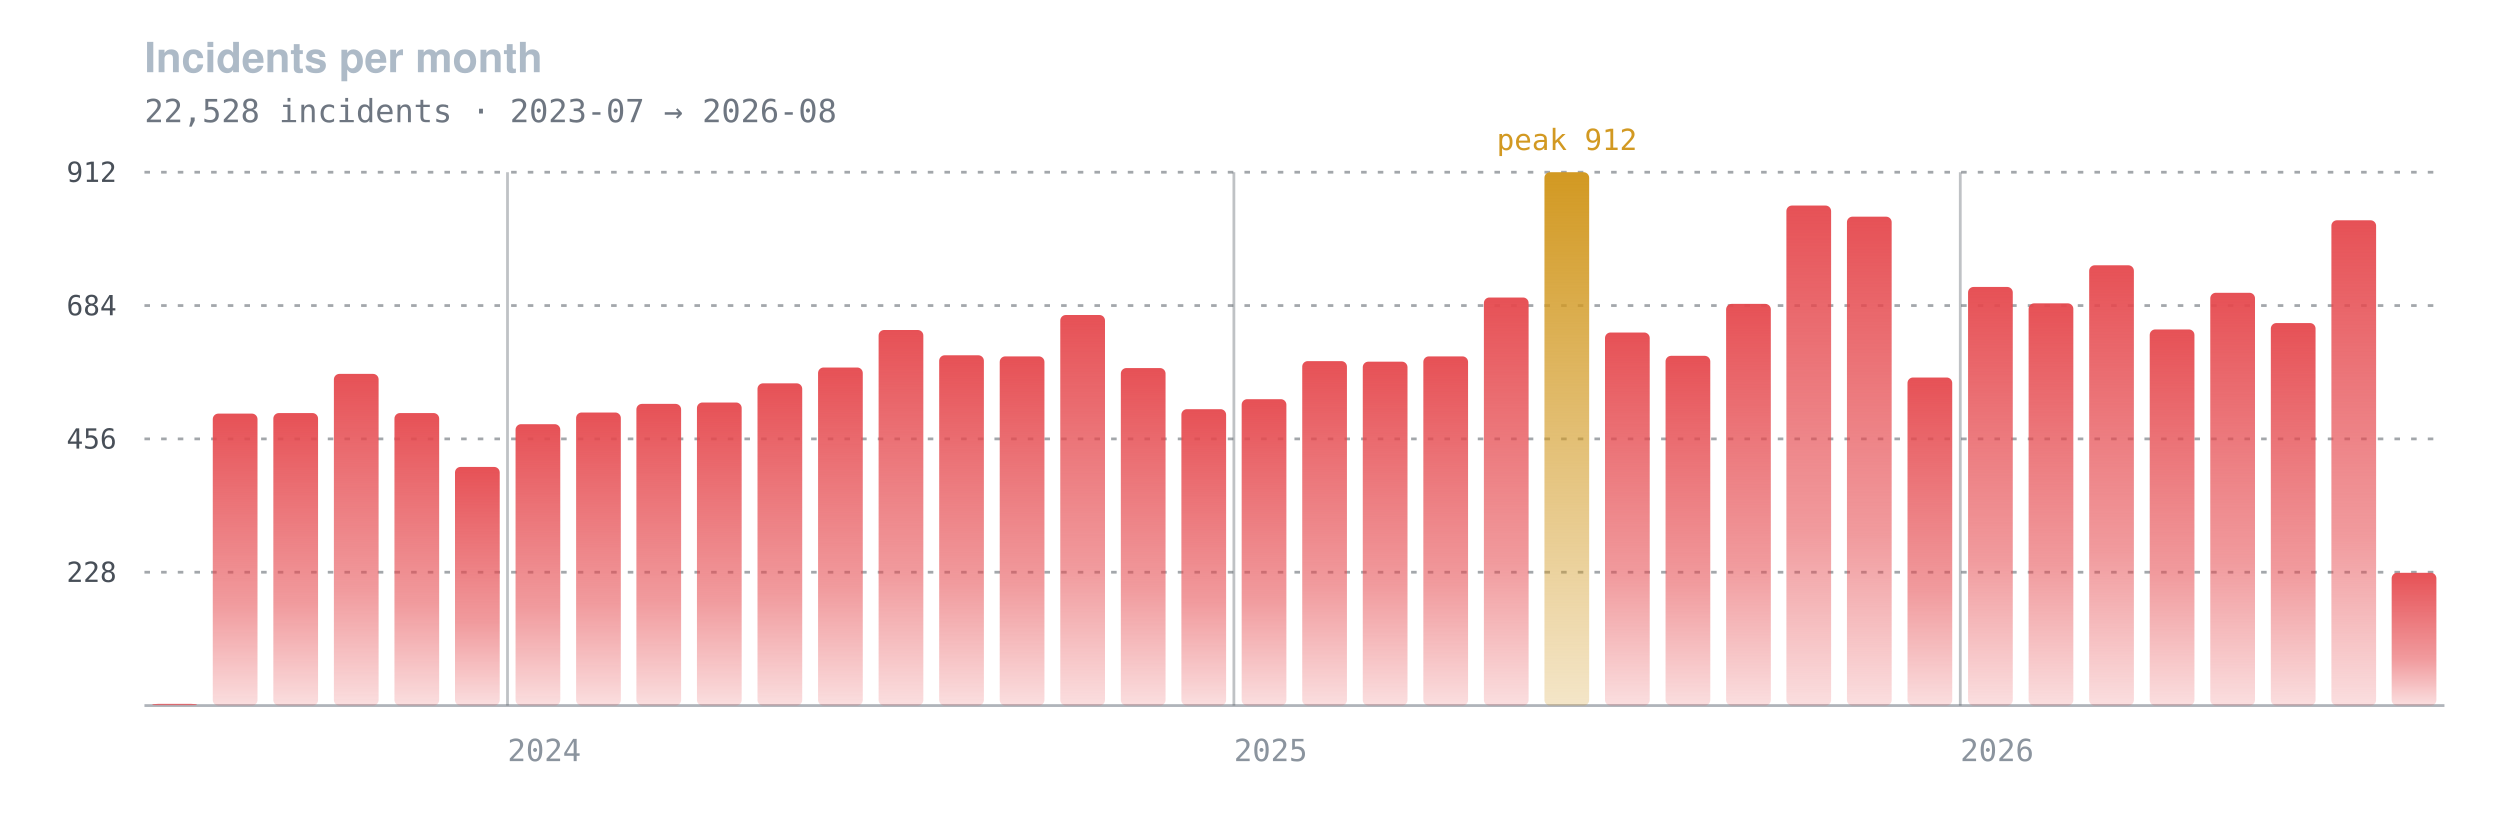
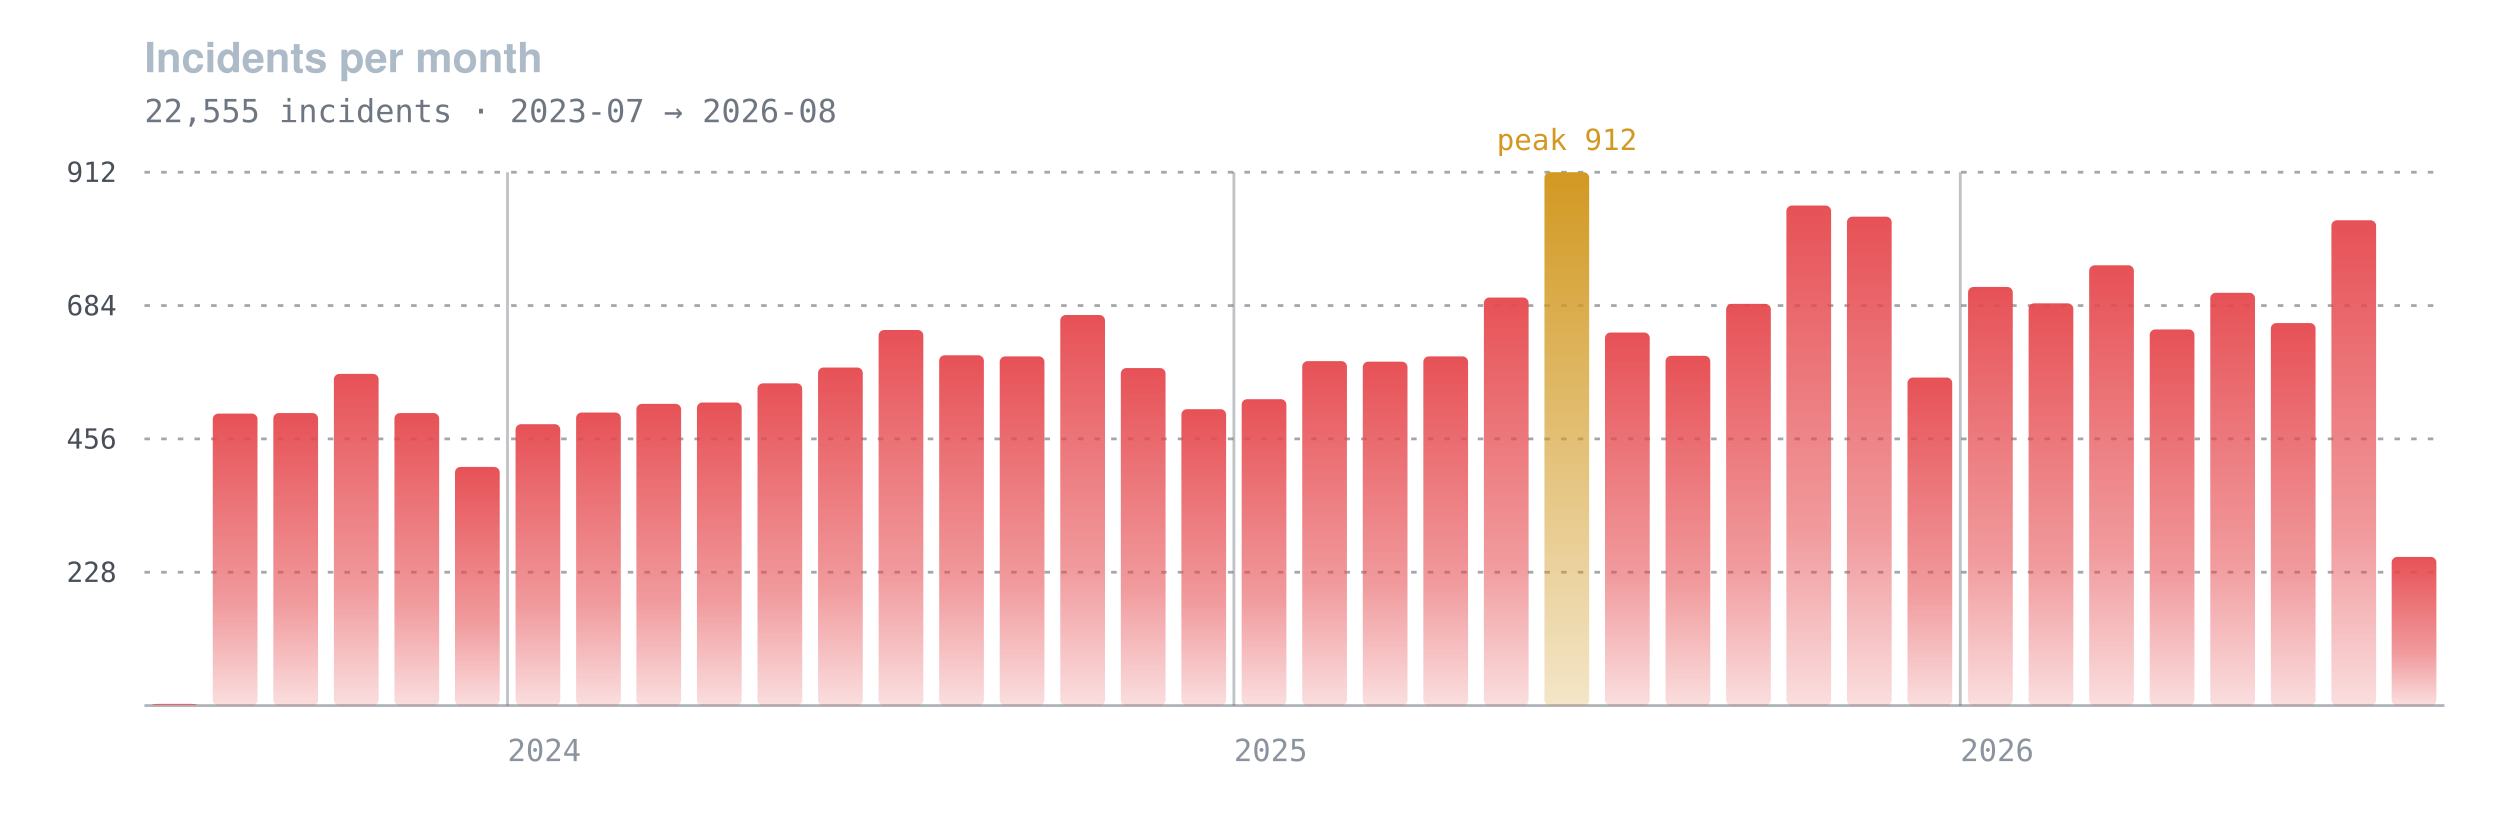
<svg xmlns="http://www.w3.org/2000/svg" viewBox="0 0 900 300" width="900" height="300" role="img">
  <defs>
    <linearGradient id="bg" x1="0" y1="0" x2="0" y2="1">
      <stop offset="0%" stop-color="#e5484d" stop-opacity="0.95" />
      <stop offset="65%" stop-color="#e5484d" stop-opacity="0.55" />
      <stop offset="100%" stop-color="#e5484d" stop-opacity="0.18" />
    </linearGradient>
    <linearGradient id="pk" x1="0" y1="0" x2="0" y2="1">
      <stop offset="0%" stop-color="#d29922" stop-opacity="1" />
      <stop offset="100%" stop-color="#d29922" stop-opacity="0.25" />
    </linearGradient>
  </defs>
  <text x="52" y="26" fill="#adbac7" font-size="15" font-family="-apple-system,BlinkMacSystemFont,Segoe UI,Helvetica,Arial,sans-serif" font-weight="600">Incidents per month</text>
-   <text x="52" y="44" fill="#6e7681" font-size="11.5" font-family="ui-monospace,SFMono-Regular,Menlo,Consolas,monospace">22,528 incidents · 2023-07 → 2026-08</text>
+   <text x="52" y="44" fill="#6e7681" font-size="11.5" font-family="ui-monospace,SFMono-Regular,Menlo,Consolas,monospace">22,555 incidents · 2023-07 → 2026-08</text>
  <line x1="52" y1="206.0" x2="880" y2="206.0" stroke="#484f58" stroke-width="1" stroke-dasharray="2 4" opacity="0.5" />
  <text x="42" y="209.5" fill="#484f58" font-size="10" font-family="ui-monospace,SFMono-Regular,Menlo,Consolas,monospace" text-anchor="end">228</text>
  <line x1="52" y1="158.0" x2="880" y2="158.0" stroke="#484f58" stroke-width="1" stroke-dasharray="2 4" opacity="0.5" />
  <text x="42" y="161.5" fill="#484f58" font-size="10" font-family="ui-monospace,SFMono-Regular,Menlo,Consolas,monospace" text-anchor="end">456</text>
  <line x1="52" y1="110.0" x2="880" y2="110.0" stroke="#484f58" stroke-width="1" stroke-dasharray="2 4" opacity="0.5" />
  <text x="42" y="113.5" fill="#484f58" font-size="10" font-family="ui-monospace,SFMono-Regular,Menlo,Consolas,monospace" text-anchor="end">684</text>
  <line x1="52" y1="62.0" x2="880" y2="62.0" stroke="#484f58" stroke-width="1" stroke-dasharray="2 4" opacity="0.5" />
  <text x="42" y="65.5" fill="#484f58" font-size="10" font-family="ui-monospace,SFMono-Regular,Menlo,Consolas,monospace" text-anchor="end">912</text>
  <line x1="52" y1="254" x2="880" y2="254" stroke="#6e7681" stroke-width="1" opacity="0.55" />
  <rect x="54.8" y="253.4" width="16.1" height="0.6" rx="2" fill="url(#bg)" />
  <rect x="76.6" y="148.9" width="16.1" height="105.1" rx="2" fill="url(#bg)" />
  <rect x="98.4" y="148.7" width="16.1" height="105.3" rx="2" fill="url(#bg)" />
  <rect x="120.2" y="134.6" width="16.1" height="119.4" rx="2" fill="url(#bg)" />
  <rect x="142.0" y="148.7" width="16.1" height="105.3" rx="2" fill="url(#bg)" />
  <rect x="163.8" y="168.1" width="16.1" height="85.9" rx="2" fill="url(#bg)" />
  <rect x="185.6" y="152.7" width="16.1" height="101.3" rx="2" fill="url(#bg)" />
  <line x1="182.7" y1="62" x2="182.7" y2="254" stroke="#484f58" stroke-width="1" opacity="0.35" />
  <text x="182.7" y="274" fill="#8b949e" font-size="11" font-family="ui-monospace,SFMono-Regular,Menlo,Consolas,monospace">2024</text>
  <rect x="207.4" y="148.5" width="16.1" height="105.5" rx="2" fill="url(#bg)" />
  <rect x="229.1" y="145.4" width="16.1" height="108.6" rx="2" fill="url(#bg)" />
  <rect x="250.9" y="144.9" width="16.1" height="109.1" rx="2" fill="url(#bg)" />
  <rect x="272.7" y="138.0" width="16.1" height="116.0" rx="2" fill="url(#bg)" />
  <rect x="294.5" y="132.3" width="16.1" height="121.7" rx="2" fill="url(#bg)" />
  <rect x="316.3" y="118.8" width="16.1" height="135.2" rx="2" fill="url(#bg)" />
  <rect x="338.1" y="127.9" width="16.1" height="126.1" rx="2" fill="url(#bg)" />
  <rect x="359.9" y="128.3" width="16.1" height="125.7" rx="2" fill="url(#bg)" />
  <rect x="381.7" y="113.4" width="16.1" height="140.6" rx="2" fill="url(#bg)" />
  <rect x="403.5" y="132.5" width="16.1" height="121.5" rx="2" fill="url(#bg)" />
  <rect x="425.3" y="147.3" width="16.1" height="106.7" rx="2" fill="url(#bg)" />
  <rect x="447.0" y="143.7" width="16.1" height="110.3" rx="2" fill="url(#bg)" />
  <line x1="444.2" y1="62" x2="444.2" y2="254" stroke="#484f58" stroke-width="1" opacity="0.35" />
  <text x="444.2" y="274" fill="#8b949e" font-size="11" font-family="ui-monospace,SFMono-Regular,Menlo,Consolas,monospace">2025</text>
  <rect x="468.8" y="130.0" width="16.1" height="124.0" rx="2" fill="url(#bg)" />
  <rect x="490.6" y="130.2" width="16.1" height="123.8" rx="2" fill="url(#bg)" />
  <rect x="512.4" y="128.3" width="16.1" height="125.7" rx="2" fill="url(#bg)" />
  <rect x="534.2" y="107.1" width="16.1" height="146.9" rx="2" fill="url(#bg)" />
  <rect x="556.0" y="62.0" width="16.1" height="192.0" rx="2" fill="url(#pk)" />
  <rect x="577.8" y="119.7" width="16.1" height="134.3" rx="2" fill="url(#bg)" />
  <rect x="599.6" y="128.1" width="16.1" height="125.9" rx="2" fill="url(#bg)" />
  <rect x="621.4" y="109.4" width="16.1" height="144.6" rx="2" fill="url(#bg)" />
  <rect x="643.1" y="74.0" width="16.1" height="180.0" rx="2" fill="url(#bg)" />
  <rect x="664.9" y="78.0" width="16.1" height="176.0" rx="2" fill="url(#bg)" />
  <rect x="686.7" y="135.9" width="16.1" height="118.1" rx="2" fill="url(#bg)" />
  <rect x="708.5" y="103.3" width="16.1" height="150.7" rx="2" fill="url(#bg)" />
  <line x1="705.7" y1="62" x2="705.7" y2="254" stroke="#484f58" stroke-width="1" opacity="0.35" />
  <text x="705.7" y="274" fill="#8b949e" font-size="11" font-family="ui-monospace,SFMono-Regular,Menlo,Consolas,monospace">2026</text>
  <rect x="730.3" y="109.2" width="16.1" height="144.8" rx="2" fill="url(#bg)" />
  <rect x="752.1" y="95.5" width="16.1" height="158.5" rx="2" fill="url(#bg)" />
  <rect x="773.9" y="118.6" width="16.1" height="135.4" rx="2" fill="url(#bg)" />
  <rect x="795.7" y="105.4" width="16.1" height="148.6" rx="2" fill="url(#bg)" />
  <rect x="817.5" y="116.3" width="16.1" height="137.7" rx="2" fill="url(#bg)" />
  <rect x="839.3" y="79.3" width="16.1" height="174.7" rx="2" fill="url(#bg)" />
-   <rect x="861.0" y="206.2" width="16.1" height="47.8" rx="2" fill="url(#bg)" />
+   <rect x="861.0" y="200.5" width="16.1" height="53.5" rx="2" fill="url(#bg)" />
  <text x="564.1" y="54.0" fill="#d29922" font-size="10.5" font-family="ui-monospace,SFMono-Regular,Menlo,Consolas,monospace" text-anchor="middle">peak 912</text>
</svg>
